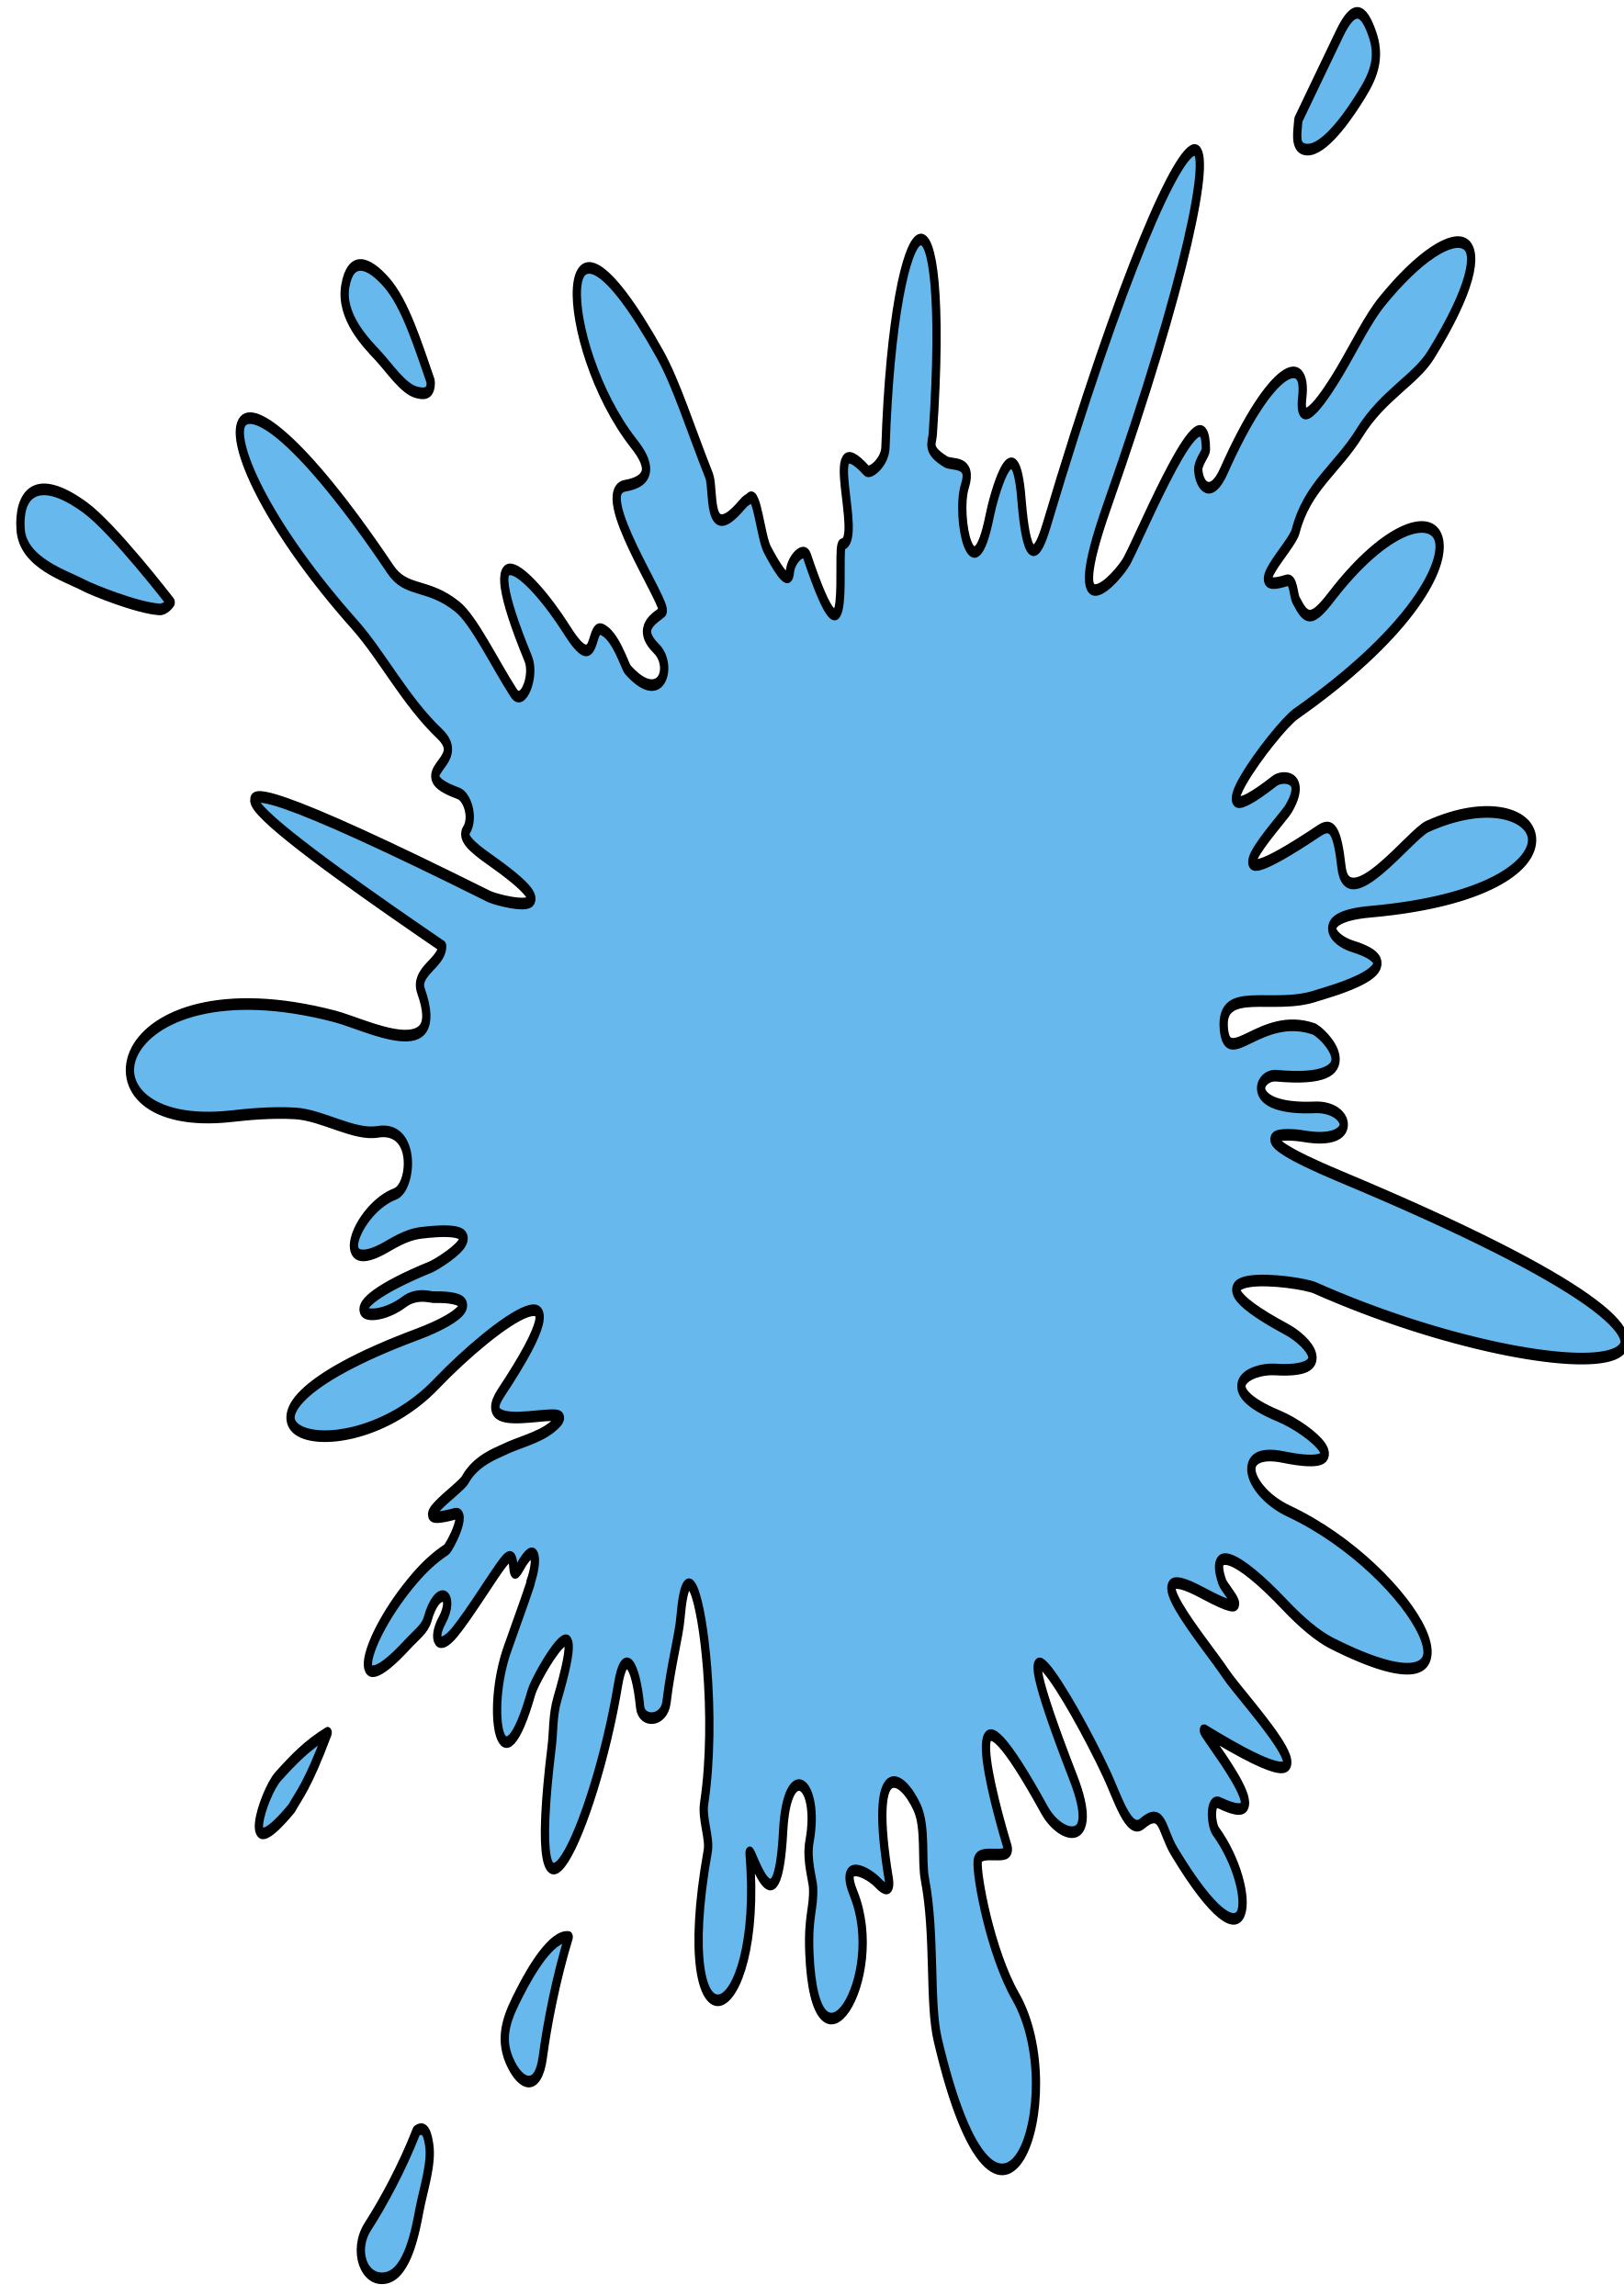
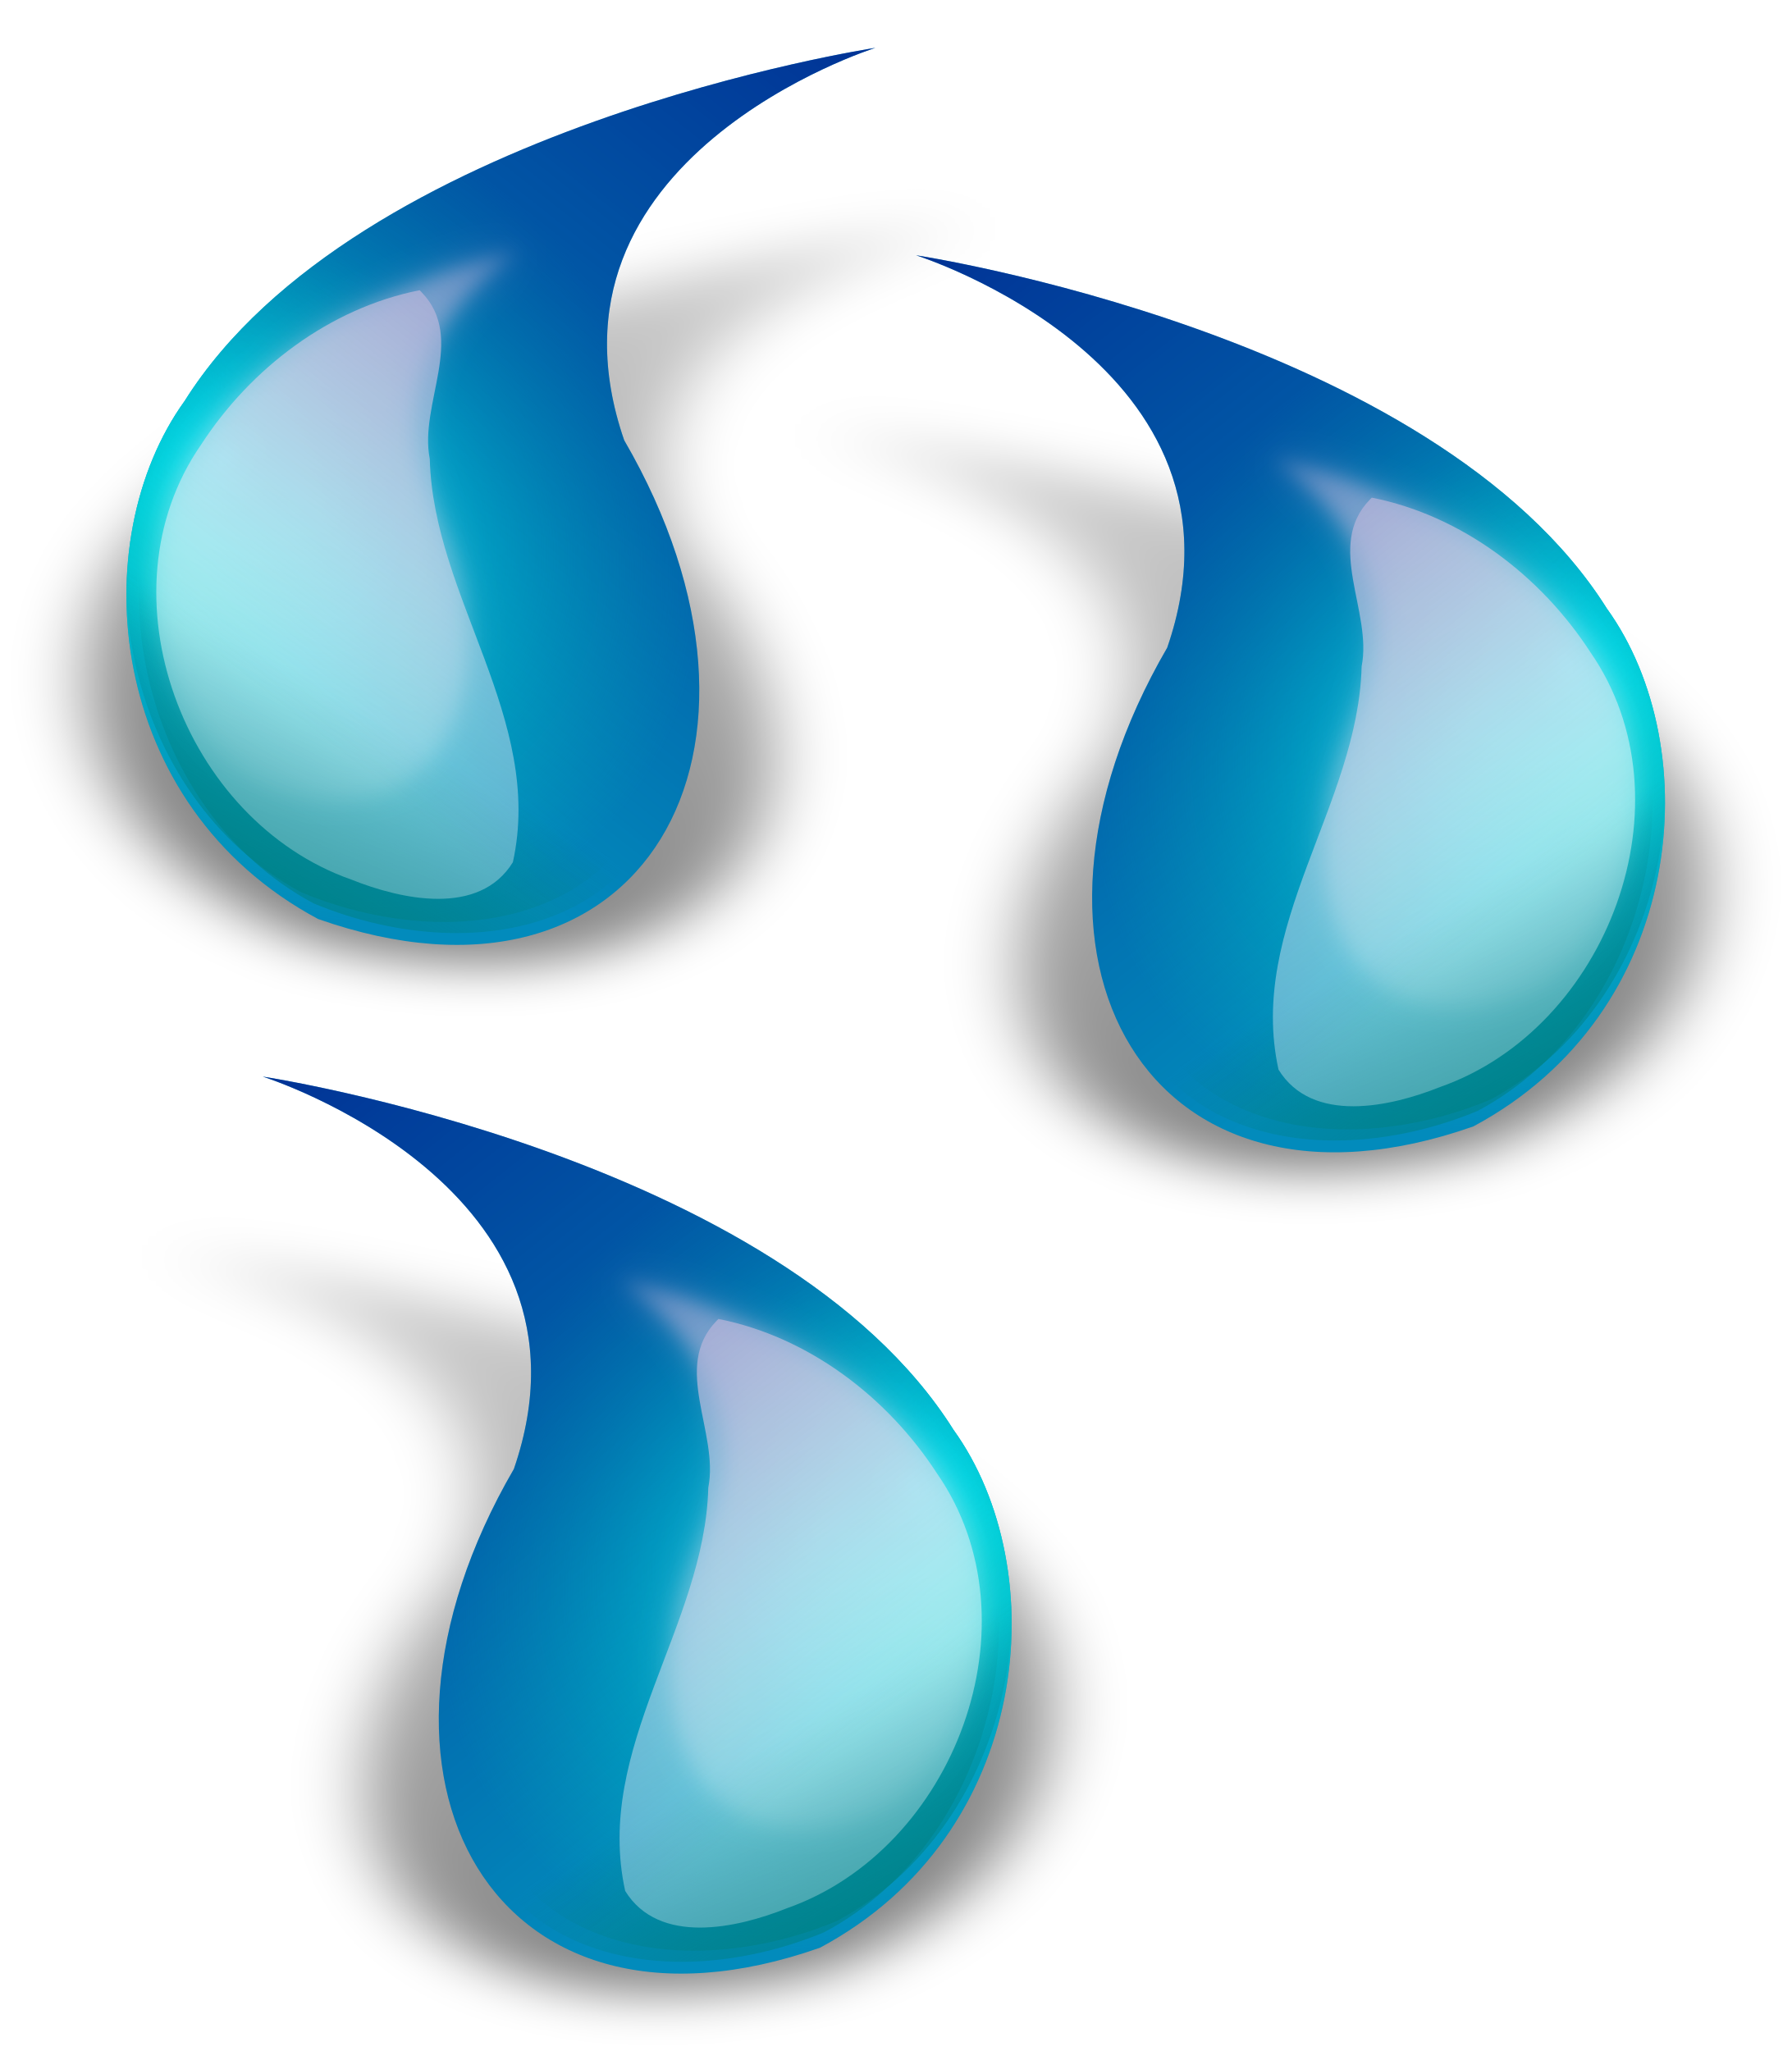
- <svg xmlns="http://www.w3.org/2000/svg" width="210mm" height="297mm" viewBox="0 0 210 297" version="1.1" id="svg8">
-   <defs id="defs2" />
-   <g id="layer1">
-     <g id="g3883" stroke-linejoin="round" stroke="#000000" stroke-linecap="round" stroke-width="3" fill="#66b8ed" transform="matrix(0.3576485,0,0,0.5018498,-32.47042,-124.2265)">
-       <path id="path3686" d="m 562.37,285.98 c -3.539,-0.75 -2.332,-4.467 -2.065,-7.596 l 14.863,-22.141 c 5.215,-7.768 8.74,-6.676 12.045,0.376 3.306,7.053 -1.127,12.097 -5.646,17.127 -4.519,5.03 -13.201,13.505 -19.197,12.234 z" />
-       <path id="path3686-3" d="m 296.44,746.81 c -4.625,10.832 -7.795,22.55 -9.36,30.992 -1.629,8.786 -7.93,7.62 -12.011,0.986 -4.081,-6.635 -0.245,-12.147 3.677,-17.655 3.922,-5.508 11.592,-14.908 17.694,-14.322 z" />
-       <path id="path3686-3-7" d="m 241.42,796.82 c -5.205,9.487 -12.097,18.53 -17.556,24.566 -5.682,6.282 -1.384,14.492 6.562,13.284 7.946,-1.209 10.735,-12.551 12.081,-17.598 1.346,-5.047 4.549,-11.871 3.485,-16.685 -0.415,-1.877 -1.196,-5.348 -4.572,-3.567 z" />
-       <path id="path3686-3-7-4" d="m 246.52,345.8 c -4.685,-9.57 -9.216,-20.044 -16.072,-25.561 -6.599,-5.311 -12.885,-6.777 -14.78,1.033 -1.895,7.81 7.542,14.693 11.701,17.853 4.159,3.16 9.259,8.711 14.117,9.553 1.894,0.328 5.402,0.921 5.034,-2.877 z" />
-       <path id="path3686-3-7-4-5" d="m 152.51,402.8 c 0,0 -20.577,-19.046 -30.921,-24.437 -18.221,-9.495 -24.212,-3.011 -23.353,5.649 0.859,8.66 16.36,11.941 22.874,14.41 2.811,1.065 18.919,5.754 27.191,6.189 2.459,0.129 4.209,-1.811 4.209,-1.811 z" />
-       <path id="path3686-3-7-4-5-2" d="m 209.28,694.16 c -7.394,3.179 -12.435,6.94 -17.923,11.281 -5.317,4.206 -14.627,25.015 4.891,8.218 2.693,-3.483 5.673,-5.546 13.032,-19.498 z" />
-       <path id="path2891-5" d="m 250.68,491.41 c -44.602,-21.765 -135.85,-67.069 17.035,-12.776 2.871,1.02 31.454,6.461 2.129,-8.517 -5.609,-2.865 -12.53,-6.135 -10.432,-8.526 2.864,-3.264 0.353,-8.718 -2.837,-9.554 -20.412,-5.354 4.368,-7.812 -6.879,-15.42 -12.327,-8.338 -20.78,-20.176 -30.649,-28.075 -62.269,-49.843 -51.703,-82.832 12.919,-14.262 5.798,6.152 13.303,3.399 24.201,9.638 6.001,3.436 13.401,14.494 20.417,22.257 3.302,3.653 7.736,-4.493 5.224,-8.85 -20.42,-35.425 -0.233,-23.452 14.13,-7.255 10.836,12.218 8.077,-1.418 12.302,-0.331 5.103,1.313 8.553,9.578 9.577,10.404 12.162,9.799 16.579,-1.003 10.336,-5.408 -7.744,-5.464 -0.162,-7.93 2.193,-9.497 2.347,-1.562 -25.763,-30.973 -13.393,-32.514 13.166,-1.64 5.43,-8.661 2.864,-11.01 -27.395,-25.073 -30.107,-73.556 9.537,-23.003 6.056,7.722 10.868,18.845 17.863,31.432 1.907,3.431 -1.113,18.329 11.643,7.681 2.037,-1.7 1.962,-1.177 3.099,-1.959 2.556,-1.76 3.994,10.184 6.307,13.297 2.316,3.118 7.685,10.183 8.166,5.823 0.369,-3.347 5.019,-6.601 6.171,-4.159 16.768,35.528 10.444,-2.662 12.775,-2.999 7.836,-1.134 -8.26,-32.299 8.792,-18.972 1.239,0.968 6.642,-2.141 6.821,-5.964 3.137,-66.997 23.918,-74.644 17.112,-3.41 -0.23,2.404 -2.405,3.955 4.728,7.098 2.188,0.964 9.847,-0.492 6.893,6.25 -3.392,7.745 2.914,29.239 8.984,7.59 1.333,-4.753 8.556,-23.664 11.201,-6.24 0.562,3.705 2.198,25.894 9.345,8.808 55.577,-132.87 80.316,-123.58 21.893,-4.974 -16.954,34.418 3.92,18.547 7.335,13.851 6.051,-8.321 28.298,-46.567 28.4,-28.449 0.005,0.937 -2.944,3.398 -2.773,5.286 0.379,4.183 4.63,7.633 9.285,0.176 17.622,-28.228 30.118,-30.153 28.337,-19.041 -1.679,10.48 8.751,-0.763 13.475,-6.465 5.561,-6.71 10.221,-13.636 15.405,-18.187 27.117,-23.81 47.041,-20.112 17.646,13.798 -5.626,6.49 -17.43,10.411 -25.829,20.118 -8.021,9.27 -18.936,13.819 -23.107,25.367 -1.475,4.084 -19.528,16.397 -3.292,12.685 2.598,-0.594 2.425,3.647 3.441,5.068 3.628,5.074 5.501,5.867 12.697,-0.808 41.1,-38.119 67.386,-9.984 -12.733,30.112 -7.666,3.837 -39.908,35.244 -7.685,17.291 2.796,-1.558 12.048,-1.314 4.965,7.257 -2.383,2.883 -34.26,27.216 11.238,5.529 4.414,-2.104 6.45,-0.191 7.938,9.341 2.09,13.385 24.935,-8.387 31.066,-10.365 44.476,-14.354 63.403,16.63 -20.601,21.962 -20.706,1.314 -13.939,7.277 -6.464,8.921 24.988,5.498 -9.641,11.914 -13.005,12.727 -15.972,3.863 -34.946,-2.927 -33.519,8.512 1.336,10.717 13.244,-4.621 32.399,0.019 3.485,0.844 22.146,14.402 -13.334,12.096 -7.048,-0.458 -11.83,8.936 13.801,8.16 12.986,-0.393 16.347,9.96 -4.077,7.419 -5.817,-0.724 -26.372,-1.438 13.248,10.374 184.5,55.004 82.376,57.653 -9.05,28.746 -6.29,-1.989 -53.811,-6.03 -10.374,10.648 8.008,3.075 18.195,11.337 -4.035,10.371 -9.4,-0.408 -22.667,4.885 1.262,12 11.552,3.435 30.07,14.684 1.585,10.566 -18.294,-2.645 -12.564,9.056 2.026,13.933 45.417,15.181 78.172,56.603 15.507,34.053 -5.107,-1.838 -11.154,-5.542 -16.885,-9.858 -17.549,-13.218 -27.324,-15.58 -22.647,-5.934 1.169,2.41 13.358,10.683 -7.246,2.787 -26.54,-10.17 1.788,13.587 8.334,20.714 6.545,7.127 51.241,40.418 -7.533,14.727 -3.345,-1.462 30.288,27.201 5.486,18.74 -3.778,-1.289 -3.116,5.575 -1.389,7.278 15.425,15.212 13.867,39.422 -15.044,5.189 -4.589,-5.434 -4.047,-11.748 -11.668,-7.105 -4.718,2.874 -8.896,-6.915 -12.705,-12.744 -13.039,-19.953 -41.65,-53.372 -12.07,0.955 9.84,18.072 -4.439,16.041 -10.469,8.235 -29.465,-38.143 -22.237,-11.488 -13.394,9.442 1.744,4.127 -10.203,0.085 -10.742,3.695 -0.554,3.709 4.675,23.692 13.711,34.95 20.314,25.309 -5.499,79.871 -28.163,11.174 -3.152,-9.555 -0.819,-27.041 -4.617,-41.302 -1.339,-5.027 0.413,-13.446 -2.813,-18.544 -5.607,-8.859 -17.679,-13.73 -10.285,18.362 0.839,3.642 -1.826,2.596 -3.817,1.072 -3.735,-2.859 -14.218,-6.705 -8.869,2.734 12.274,21.658 -13.985,51.407 -16.022,15.276 -0.546,-9.695 1.647,-11.296 1.349,-16.771 -0.117,-2.149 -2.511,-7.24 -1.304,-11.982 3.946,-15.509 -8.109,-21.727 -9.518,-2.782 -2.223,29.881 -12.652,1.606 -12.133,6.084 5.307,45.801 -28.971,54.707 -15.16,-0.764 0.86,-3.452 -2.143,-8.264 -1.277,-12.382 2.317,-11.021 2.252,-23.986 1.074,-34.711 -2.065,-18.799 -7.551,-30.716 -9.63,-13.221 -0.585,4.922 -3.348,11.796 -5.065,21.901 -0.872,5.134 -8.978,5.323 -9.536,1.277 -1.614,-11.709 -5.756,-15.424 -7.966,-5.883 -8.583,37.061 -34.498,77.057 -23.99,15.818 0.622,-3.624 0.321,-7.899 2.016,-12.026 12.637,-30.777 -7.713,-5.881 -9.337,-1.795 -10.9,27.412 -16.84,5.069 -8.599,-11.329 11.54,-22.963 7.677,-15.907 8.217,-16.99 2.989,-5.996 1.848,-11.138 -3.753,-3.957 -4.496,5.764 -0.112,-6.617 -6.078,-1.168 -3.48,3.179 -12.136,13.286 -17.542,17.986 -6.005,5.221 -8.181,1.726 -4.646,-2.938 5.24,-6.911 -1.554,-9.757 -5.199,-0.343 -0.945,2.442 -4.239,4.103 -7.17,6.379 -22.348,17.359 -16.51,-1.194 2.627,-17.067 3.209,-2.662 6.956,-5.246 11.265,-7.248 1.309,-0.608 8.043,-10.209 3.078,-9.254 -19.572,3.765 1.886,-6.3 3.798,-8.802 3.848,-5.034 11.559,-6.922 13.85,-7.729 5.468,-1.925 12.585,-3.008 17.419,-5.755 14.817,-8.422 -30.46,4.172 -18.268,-8.949 33.738,-36.306 -1.56,-18.558 -23.453,-2.26 -34.518,25.697 -95.31,10.765 -6.944,-12.772 16.973,-4.521 24.304,-9.832 5.702,-9.605 -0.678,0.008 -5.838,-1.219 -10.337,1.202 -12.598,6.778 -29.587,2.451 9.51,-8.959 2.636,-0.769 27.549,-11.481 -3.35,-8.82 -5.851,0.504 -10.489,2.864 -13.934,4.164 -18.802,7.095 -8.948,-10.582 4.448,-14.185 6.311,-1.697 7.933,-17.719 -6.282,-16.013 -8.509,1.021 -20.11,-4.354 -29.819,-4.752 -8.852,-0.363 -17.421,0.274 -23.161,0.726 -60.27,4.748 -45.022,-41.217 37.645,-25.702 11.119,2.087 40.684,13.03 31.036,-6.547 -2.497,-5.067 7.617,-7.25 7.617,-11.593 0,-1e-5 1e-5,-2e-5 0,-2e-5 z" />
+ <svg xmlns="http://www.w3.org/2000/svg" xmlns:xlink="http://www.w3.org/1999/xlink" id="svg5390" viewBox="0 0 499 571.42" version="1.1">
+   <defs id="defs5392">
+     <linearGradient id="linearGradient5124" y2="-66.15" xlink:href="#linearGradient5032" gradientUnits="userSpaceOnUse" x2="1282.6" y1="-27.162" x1="1300.7" />
+     <linearGradient id="linearGradient5032">
+       <stop id="stop5034" style="stop-color:#000000" offset="0" />
+       <stop id="stop5036" style="stop-color:#000000;stop-opacity:0" offset="1" />
+     </linearGradient>
+     <filter id="filter4817" color-interpolation-filters="sRGB">
+       <feGaussianBlur id="feGaussianBlur4819" stdDeviation="0.921" />
+     </filter>
+     <radialGradient id="radialGradient5126" xlink:href="#linearGradient4687" gradientUnits="userSpaceOnUse" cy="-42.023" cx="1302.8" gradientTransform="matrix(.75589 .63732 -.77217 .91583 284.92 -830.34)" r="12.048" />
+     <linearGradient id="linearGradient4687">
+       <stop id="stop4689" style="stop-color:#00ffff" offset="0" />
+       <stop id="stop4691" style="stop-color:#02cabc;stop-opacity:0" offset="1" />
+     </linearGradient>
+     <radialGradient id="radialGradient5128" xlink:href="#linearGradient4687" gradientUnits="userSpaceOnUse" cy="-47.537" cx="1302.5" gradientTransform="matrix(.31865 .53737 -.43938 .26054 868.54 -727.66)" r="12.048" />
+     <linearGradient id="linearGradient5130" y2="-31.388" xlink:href="#linearGradient4701" gradientUnits="userSpaceOnUse" x2="1299.3" y1="-21.745" x1="1305" />
+     <linearGradient id="linearGradient4701">
+       <stop id="stop4703" style="stop-color:#008080" offset="0" />
+       <stop id="stop4705" style="stop-color:#008080;stop-opacity:0" offset="1" />
+     </linearGradient>
+     <linearGradient id="linearGradient5132" y2="-30.316" xlink:href="#linearGradient4719" gradientUnits="userSpaceOnUse" x2="1307.7" gradientTransform="translate(.35714 1.4286)" y1="-67.638" x1="1287" />
+     <linearGradient id="linearGradient4719">
+       <stop id="stop4721" style="stop-color:#ffffff" offset="0" />
+       <stop id="stop4723" style="stop-color:#ffffff;stop-opacity:0" offset="1" />
+     </linearGradient>
+     <filter id="filter4741" color-interpolation-filters="sRGB">
+       <feGaussianBlur id="feGaussianBlur4743" stdDeviation="0.293" />
+     </filter>
+     <linearGradient id="linearGradient5134" y2="-31.388" xlink:href="#linearGradient4701" gradientUnits="userSpaceOnUse" x2="1299.3" gradientTransform="translate(.35714 -.35714)" y1="-21.745" x1="1305" />
+     <filter id="filter4759" height="1.159" width="1.241" color-interpolation-filters="sRGB" y="-.08" x="-.121">
+       <feGaussianBlur id="feGaussianBlur4761" stdDeviation="0.587" />
+     </filter>
+     <linearGradient id="linearGradient5138" y2="-21.924" xlink:href="#linearGradient4719" gradientUnits="userSpaceOnUse" x2="1303.8" gradientTransform="translate(4.1071 4.1071)" y1="-57.638" x1="1289.6" />
+     <linearGradient id="linearGradient5140" y2="-32.281" xlink:href="#linearGradient5042" gradientUnits="userSpaceOnUse" x2="1302.9" y1="-67.281" x1="1275.2" />
+     <linearGradient id="linearGradient5042">
+       <stop id="stop5044" style="stop-color:#000080" offset="0" />
+       <stop id="stop5046" style="stop-color:#000080;stop-opacity:0" offset="1" />
+     </linearGradient>
+   </defs>
+   <g id="layer1" transform="translate(-36.486 -17.001)">
+     <g id="g5050" transform="matrix(8.6581 0 0 8.6581 -10821 549.21)">
+       <path id="path4767" style="opacity:.482;filter:url(#filter4817);fill:url(#linearGradient5124)" d="m1283.5-53.255s11.213 3.536 8.081 12.627c-5.814 10.006-0.592 19.078 9.849 15.405 6.859-3.672 7.531-12.174 4.293-16.668-5.556-8.839-22.223-11.364-22.223-11.364z" transform="matrix(1.2006 0 0 .82902 -260.99 -3.513)" />
+       <path id="path4683" style="fill:#028bbc" d="m1283.5-53.255s11.213 3.536 8.081 12.627c-5.814 10.006-0.592 19.078 9.849 15.405 6.859-3.672 7.531-12.174 4.293-16.668-5.556-8.839-22.223-11.364-22.223-11.364z" />
+       <path id="path4685" style="fill:url(#radialGradient5126)" d="m1283.5-53.255s11.213 3.536 8.081 12.627c-5.814 10.006-0.592 19.078 9.849 15.405 6.859-3.672 7.531-12.174 4.293-16.668-5.556-8.839-22.223-11.364-22.223-11.364z" />
+       <path id="path4695" style="fill:url(#radialGradient5128)" d="m1283.5-53.255s11.213 3.536 8.081 12.627c-5.814 10.006-0.592 19.078 9.849 15.405 6.859-3.672 7.531-12.174 4.293-16.668-5.556-8.839-22.223-11.364-22.223-11.364z" />
+       <path id="path4699" style="fill:url(#linearGradient5130)" d="m1286.8-52.125c3.344 1.902 6.186 5.43 5.634 9.458-0.482 2.92-2.645 5.318-2.79 8.354-0.541 3.202 0.417 6.884 3.291 8.551 2.588 1.481 5.991 1.144 8.639 0.037 5.667-3.037 7.424-11.293 3.544-16.402-3.458-4.763-9.108-7.223-14.519-9.053-1.297-0.372-2.661-0.72-4.018-1.07l0.155 0.089 0.064 0.036z" />
+       <path id="path4717" style="filter:url(#filter4741);fill:url(#linearGradient5132)" d="m1295.1-46.634c1.896 1.222 3.507 3.489 3.194 6.078-0.273 1.877-1.5 3.417-1.582 5.368-0.307 2.058 0.237 4.424 1.865 5.495 1.467 0.952 3.397 0.735 4.898 0.024 3.213-1.951 4.209-7.257 2.009-10.54-1.96-3.061-5.163-4.642-8.231-5.818-0.735-0.239-1.508-0.463-2.278-0.688l0.088 0.057 0.036 0.023z" />
+       <path id="path4727" style="fill:url(#linearGradient5134)" d="m1287.2-52.482c3.344 1.902 6.186 5.43 5.634 9.458-0.482 2.92-2.645 5.318-2.79 8.354-0.541 3.202 0.417 6.884 3.291 8.551 2.588 1.481 5.991 1.144 8.639 0.037 5.667-3.037 7.424-11.293 3.544-16.402-3.458-4.763-9.108-7.223-14.519-9.053-1.297-0.372-2.661-0.72-4.018-1.07l0.155 0.089 0.064 0.036z" />
+       <path id="path4745" style="filter:url(#filter4759);fill:url(#linearGradient5132)" d="m1295.1-46.634c1.896 1.222 3.507 3.489 3.194 6.078-0.273 1.877-1.5 3.417-1.582 5.368-0.307 2.058 0.237 4.424 1.865 5.495 1.467 0.952 3.397 0.735 4.898 0.024 3.213-1.951 4.209-7.257 2.009-10.54-1.96-3.061-5.163-4.642-8.231-5.818-0.735-0.239-1.508-0.463-2.278-0.688l0.088 0.057 0.036 0.023z" />
+       <path id="path4821" style="fill:url(#linearGradient5138)" d="m1298.1-45.393c-1.443 1.491 0.087 3.588-0.264 5.365-0.113 4.464-3.688 8.368-2.674 12.978 1.084 1.757 3.597 1.2 5.197 0.559 5.388-1.887 8.159-9.194 4.838-13.99-1.598-2.465-4.14-4.401-7.035-4.975l-0.062 0.062z" />
+       <path id="path5040" style="fill:url(#linearGradient5140)" d="m1283.5-53.255s11.213 3.536 8.081 12.627c-5.814 10.006-0.592 19.078 9.849 15.405 6.859-3.672 7.531-12.174 4.293-16.668-5.556-8.839-22.223-11.364-22.223-11.364z" />
+     </g>
+     <g id="g5062" transform="matrix(8.6581 0 0 8.6581 -11003 778.03)">
+       <path id="path5064" style="opacity:.482;filter:url(#filter4817);fill:url(#linearGradient5124)" d="m1283.5-53.255s11.213 3.536 8.081 12.627c-5.814 10.006-0.592 19.078 9.849 15.405 6.859-3.672 7.531-12.174 4.293-16.668-5.556-8.839-22.223-11.364-22.223-11.364z" transform="matrix(1.2006 0 0 .82902 -260.99 -3.513)" />
+       <path id="path5066" style="fill:#028bbc" d="m1283.5-53.255s11.213 3.536 8.081 12.627c-5.814 10.006-0.592 19.078 9.849 15.405 6.859-3.672 7.531-12.174 4.293-16.668-5.556-8.839-22.223-11.364-22.223-11.364z" />
+       <path id="path5068" style="fill:url(#radialGradient5126)" d="m1283.5-53.255s11.213 3.536 8.081 12.627c-5.814 10.006-0.592 19.078 9.849 15.405 6.859-3.672 7.531-12.174 4.293-16.668-5.556-8.839-22.223-11.364-22.223-11.364z" />
+       <path id="path5070" style="fill:url(#radialGradient5128)" d="m1283.5-53.255s11.213 3.536 8.081 12.627c-5.814 10.006-0.592 19.078 9.849 15.405 6.859-3.672 7.531-12.174 4.293-16.668-5.556-8.839-22.223-11.364-22.223-11.364z" />
+       <path id="path5072" style="fill:url(#linearGradient5130)" d="m1286.8-52.125c3.344 1.902 6.186 5.43 5.634 9.458-0.482 2.92-2.645 5.318-2.79 8.354-0.541 3.202 0.417 6.884 3.291 8.551 2.588 1.481 5.991 1.144 8.639 0.037 5.667-3.037 7.424-11.293 3.544-16.402-3.458-4.763-9.108-7.223-14.519-9.053-1.297-0.372-2.661-0.72-4.018-1.07l0.155 0.089 0.064 0.036z" />
+       <path id="path5074" style="filter:url(#filter4741);fill:url(#linearGradient5132)" d="m1295.1-46.634c1.896 1.222 3.507 3.489 3.194 6.078-0.273 1.877-1.5 3.417-1.582 5.368-0.307 2.058 0.237 4.424 1.865 5.495 1.467 0.952 3.397 0.735 4.898 0.024 3.213-1.951 4.209-7.257 2.009-10.54-1.96-3.061-5.163-4.642-8.231-5.818-0.735-0.239-1.508-0.463-2.278-0.688l0.088 0.057 0.036 0.023z" />
+       <path id="path5076" style="fill:url(#linearGradient5134)" d="m1287.2-52.482c3.344 1.902 6.186 5.43 5.634 9.458-0.482 2.92-2.645 5.318-2.79 8.354-0.541 3.202 0.417 6.884 3.291 8.551 2.588 1.481 5.991 1.144 8.639 0.037 5.667-3.037 7.424-11.293 3.544-16.402-3.458-4.763-9.108-7.223-14.519-9.053-1.297-0.372-2.661-0.72-4.018-1.07l0.155 0.089 0.064 0.036z" />
+       <path id="path5078" style="filter:url(#filter4759);fill:url(#linearGradient5132)" d="m1295.1-46.634c1.896 1.222 3.507 3.489 3.194 6.078-0.273 1.877-1.5 3.417-1.582 5.368-0.307 2.058 0.237 4.424 1.865 5.495 1.467 0.952 3.397 0.735 4.898 0.024 3.213-1.951 4.209-7.257 2.009-10.54-1.96-3.061-5.163-4.642-8.231-5.818-0.735-0.239-1.508-0.463-2.278-0.688l0.088 0.057 0.036 0.023z" />
+       <path id="path5080" style="fill:url(#linearGradient5138)" d="m1298.1-45.393c-1.443 1.491 0.087 3.588-0.264 5.365-0.113 4.464-3.688 8.368-2.674 12.978 1.084 1.757 3.597 1.2 5.197 0.559 5.388-1.887 8.159-9.194 4.838-13.99-1.598-2.465-4.14-4.401-7.035-4.975l-0.062 0.062z" />
+       <path id="path5082" style="fill:url(#linearGradient5140)" d="m1283.5-53.255s11.213 3.536 8.081 12.627c-5.814 10.006-0.592 19.078 9.849 15.405 6.859-3.672 7.531-12.174 4.293-16.668-5.556-8.839-22.223-11.364-22.223-11.364z" />
+     </g>
+     <g id="g5102" transform="matrix(-8.6581 0 0 8.6581 11393 491.42)">
+       <path id="path5104" style="opacity:.482;filter:url(#filter4817);fill:url(#linearGradient5124)" d="m1283.5-53.255s11.213 3.536 8.081 12.627c-5.814 10.006-0.592 19.078 9.849 15.405 6.859-3.672 7.531-12.174 4.293-16.668-5.556-8.839-22.223-11.364-22.223-11.364z" transform="matrix(1.2006 0 0 .82902 -260.99 -3.513)" />
+       <path id="path5106" style="fill:#028bbc" d="m1283.5-53.255s11.213 3.536 8.081 12.627c-5.814 10.006-0.592 19.078 9.849 15.405 6.859-3.672 7.531-12.174 4.293-16.668-5.556-8.839-22.223-11.364-22.223-11.364z" />
+       <path id="path5108" style="fill:url(#radialGradient5126)" d="m1283.5-53.255s11.213 3.536 8.081 12.627c-5.814 10.006-0.592 19.078 9.849 15.405 6.859-3.672 7.531-12.174 4.293-16.668-5.556-8.839-22.223-11.364-22.223-11.364z" />
+       <path id="path5110" style="fill:url(#radialGradient5128)" d="m1283.5-53.255s11.213 3.536 8.081 12.627c-5.814 10.006-0.592 19.078 9.849 15.405 6.859-3.672 7.531-12.174 4.293-16.668-5.556-8.839-22.223-11.364-22.223-11.364z" />
+       <path id="path5112" style="fill:url(#linearGradient5130)" d="m1286.8-52.125c3.344 1.902 6.186 5.43 5.634 9.458-0.482 2.92-2.645 5.318-2.79 8.354-0.541 3.202 0.417 6.884 3.291 8.551 2.588 1.481 5.991 1.144 8.639 0.037 5.667-3.037 7.424-11.293 3.544-16.402-3.458-4.763-9.108-7.223-14.519-9.053-1.297-0.372-2.661-0.72-4.018-1.07l0.155 0.089 0.064 0.036z" />
+       <path id="path5114" style="filter:url(#filter4741);fill:url(#linearGradient5132)" d="m1295.1-46.634c1.896 1.222 3.507 3.489 3.194 6.078-0.273 1.877-1.5 3.417-1.582 5.368-0.307 2.058 0.237 4.424 1.865 5.495 1.467 0.952 3.397 0.735 4.898 0.024 3.213-1.951 4.209-7.257 2.009-10.54-1.96-3.061-5.163-4.642-8.231-5.818-0.735-0.239-1.508-0.463-2.278-0.688l0.088 0.057 0.036 0.023z" />
+       <path id="path5116" style="fill:url(#linearGradient5134)" d="m1287.2-52.482c3.344 1.902 6.186 5.43 5.634 9.458-0.482 2.92-2.645 5.318-2.79 8.354-0.541 3.202 0.417 6.884 3.291 8.551 2.588 1.481 5.991 1.144 8.639 0.037 5.667-3.037 7.424-11.293 3.544-16.402-3.458-4.763-9.108-7.223-14.519-9.053-1.297-0.372-2.661-0.72-4.018-1.07l0.155 0.089 0.064 0.036z" />
+       <path id="path5118" style="filter:url(#filter4759);fill:url(#linearGradient5132)" d="m1295.1-46.634c1.896 1.222 3.507 3.489 3.194 6.078-0.273 1.877-1.5 3.417-1.582 5.368-0.307 2.058 0.237 4.424 1.865 5.495 1.467 0.952 3.397 0.735 4.898 0.024 3.213-1.951 4.209-7.257 2.009-10.54-1.96-3.061-5.163-4.642-8.231-5.818-0.735-0.239-1.508-0.463-2.278-0.688l0.088 0.057 0.036 0.023z" />
+       <path id="path5120" style="fill:url(#linearGradient5138)" d="m1298.1-45.393c-1.443 1.491 0.087 3.588-0.264 5.365-0.113 4.464-3.688 8.368-2.674 12.978 1.084 1.757 3.597 1.2 5.197 0.559 5.388-1.887 8.159-9.194 4.838-13.99-1.598-2.465-4.14-4.401-7.035-4.975l-0.062 0.062z" />
+       <path id="path5122" style="fill:url(#linearGradient5140)" d="m1283.5-53.255s11.213 3.536 8.081 12.627c-5.814 10.006-0.592 19.078 9.849 15.405 6.859-3.672 7.531-12.174 4.293-16.668-5.556-8.839-22.223-11.364-22.223-11.364z" />
    </g>
  </g>
</svg>
